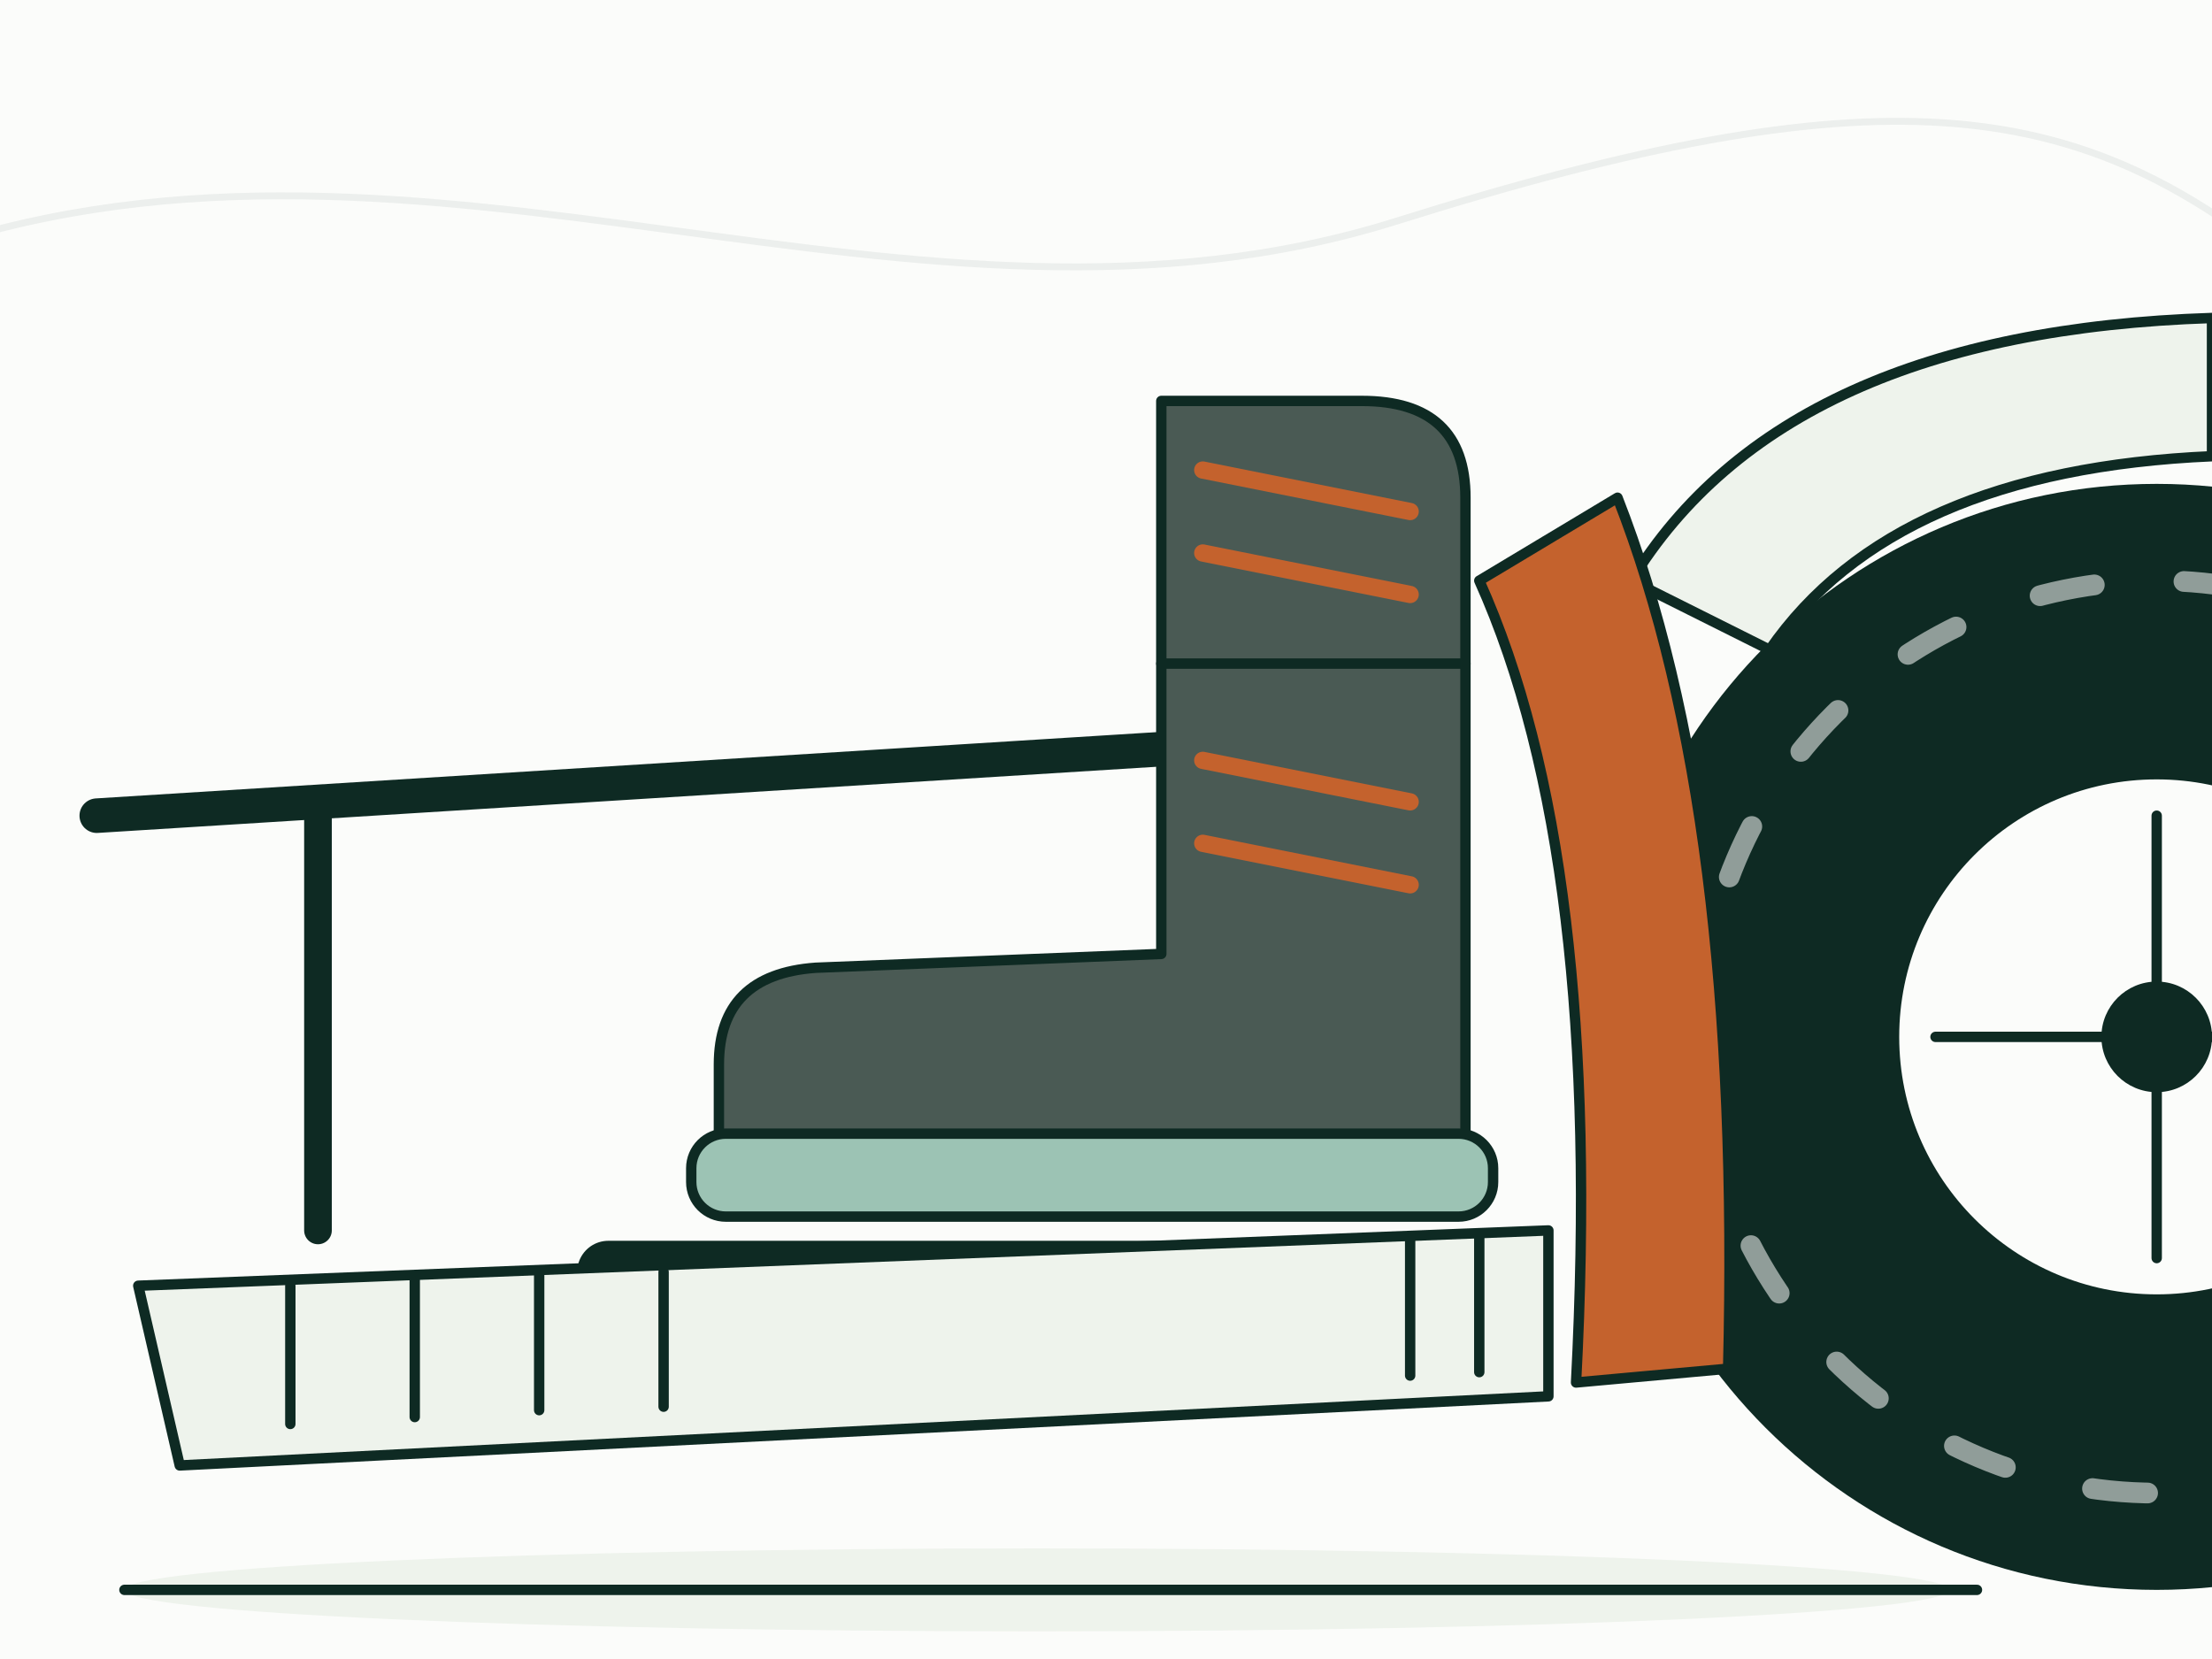
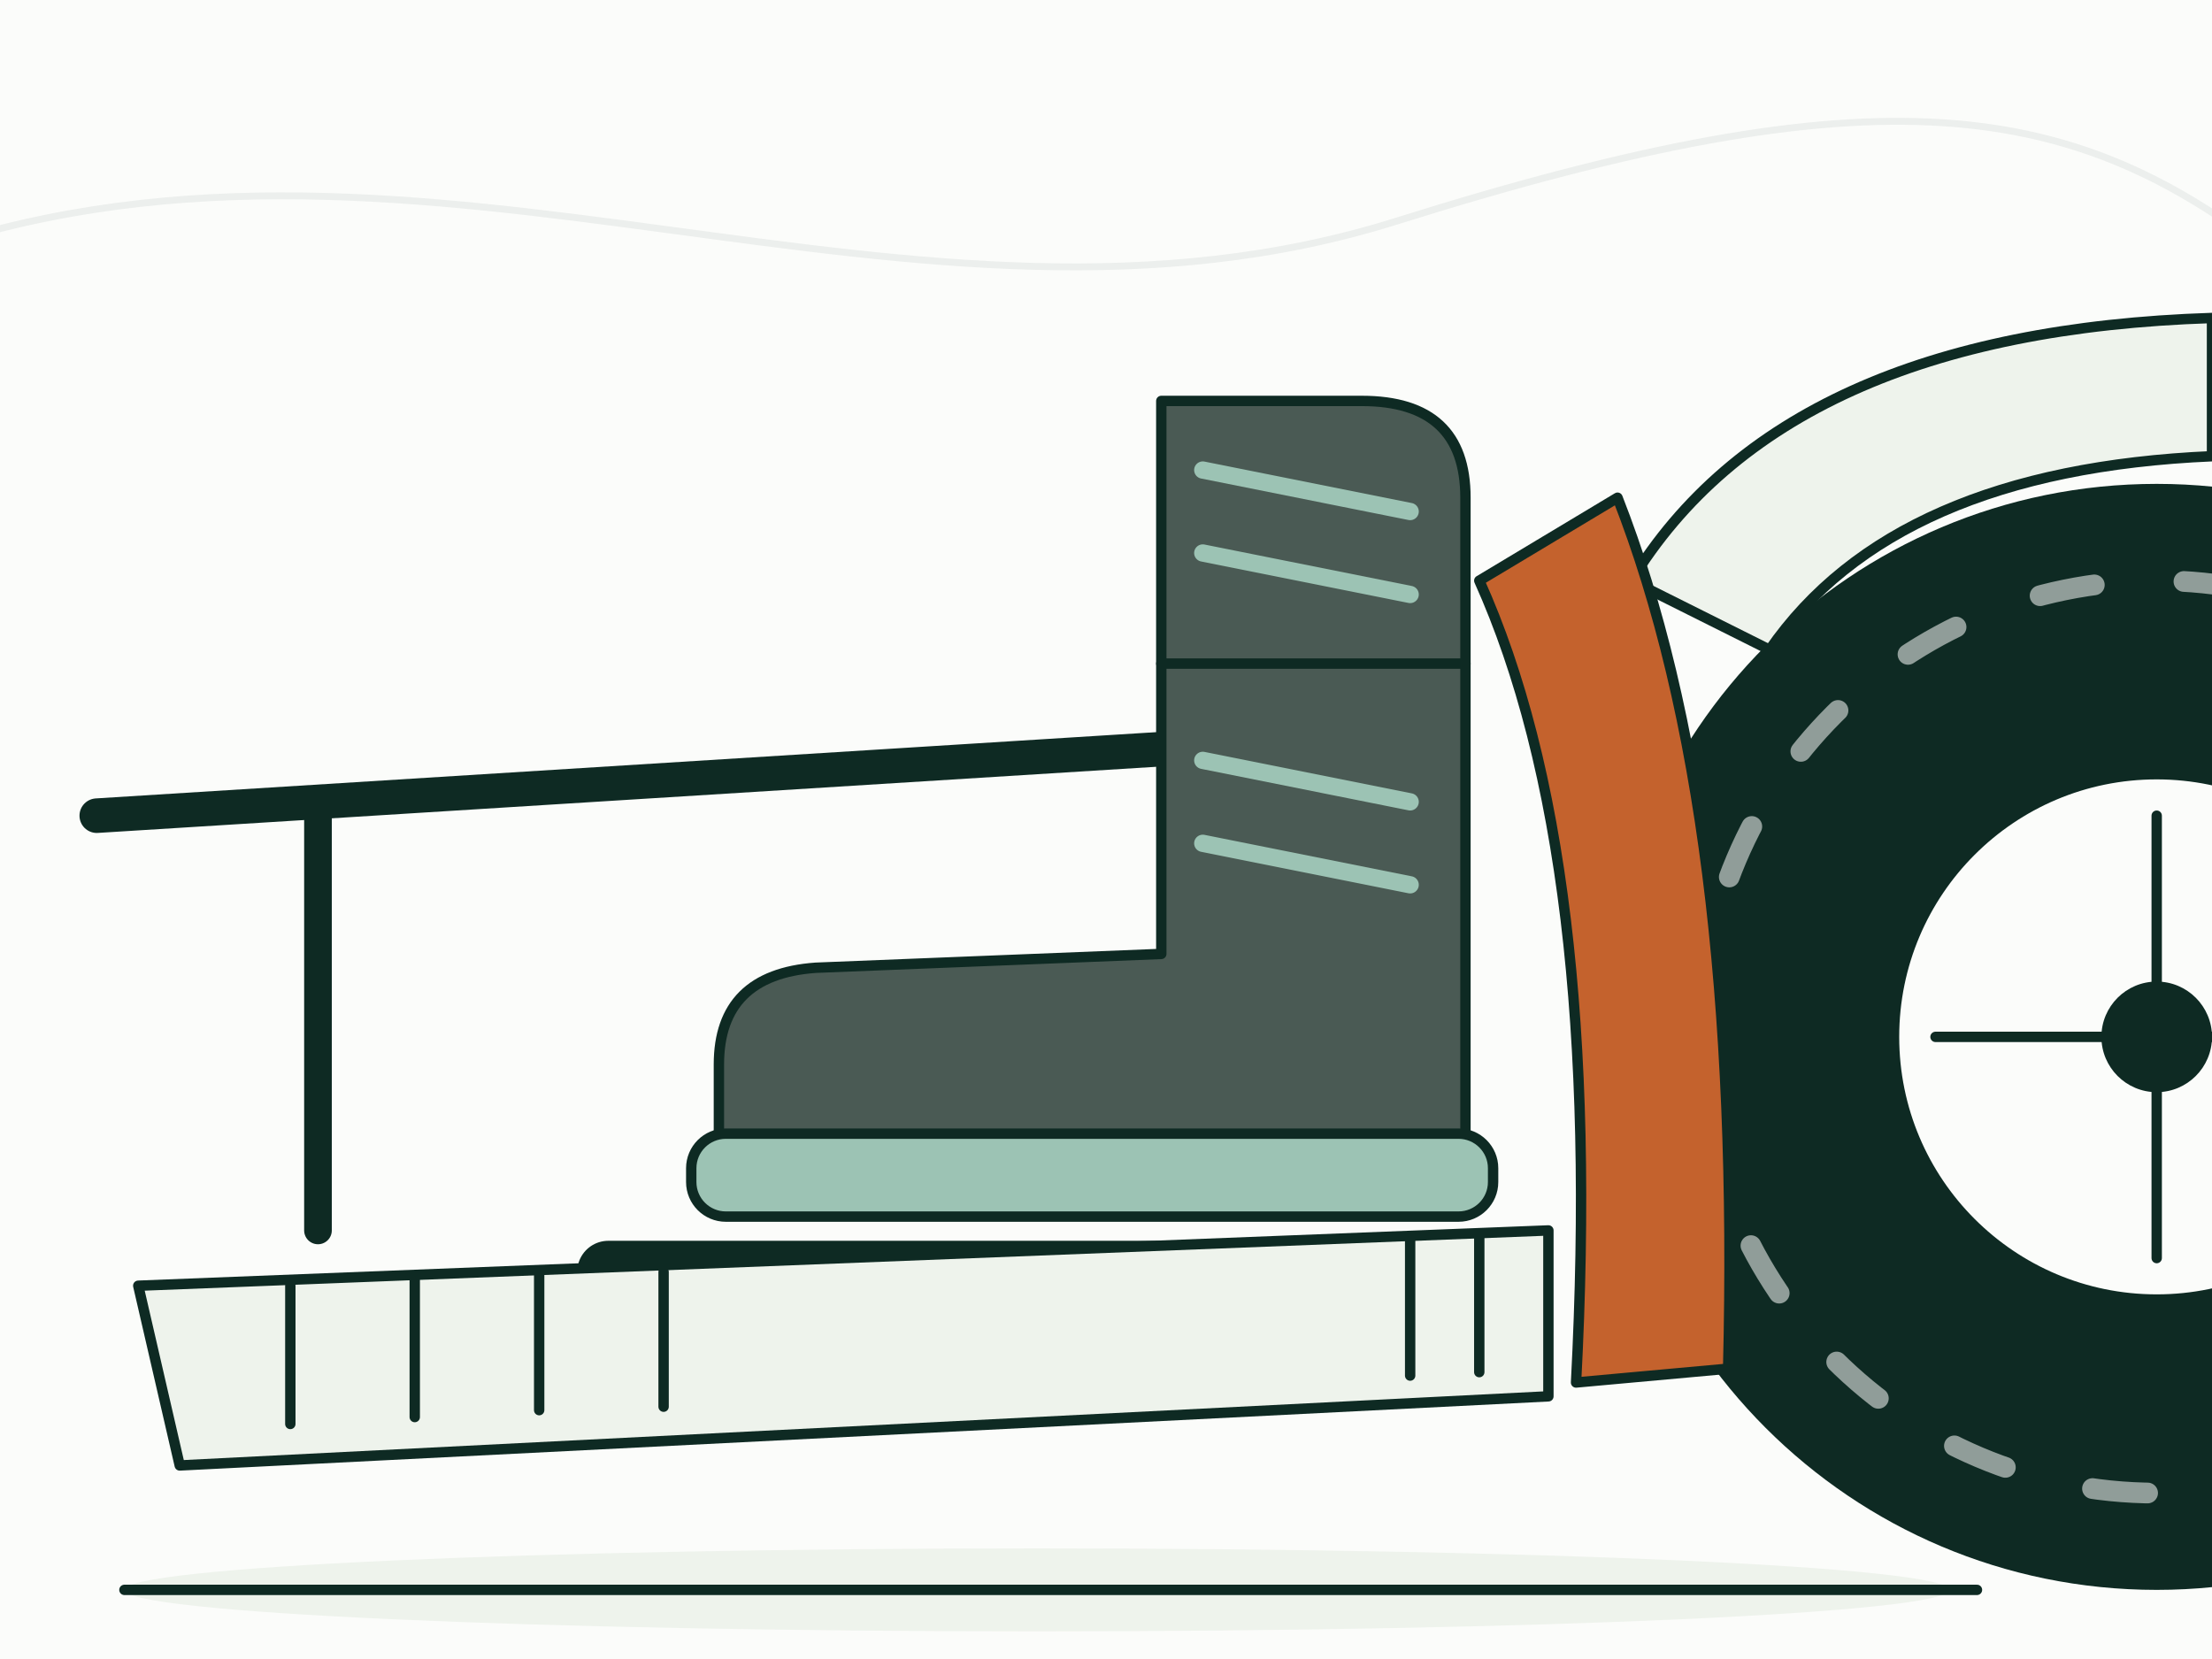
<svg xmlns="http://www.w3.org/2000/svg" viewBox="0 0 320 240" role="img">
  <rect width="320" height="240" fill="#FBFCFA" />
  <g fill="none" stroke="#0E2A23" stroke-opacity="0.06" stroke-width="1">
    <path d="M-10 36 C 62 12, 132 54, 202 32 S 300 14, 330 38" />
  </g>
  <g stroke-linecap="round" stroke-linejoin="round">
    <circle cx="312" cy="150" r="80" fill="#0E2A23" />
    <circle cx="312" cy="150" r="66" fill="none" stroke="#FBFCFA" stroke-width="3" stroke-dasharray="8 13" opacity="0.55" />
    <circle cx="312" cy="150" r="38" fill="#FBFCFA" stroke="#0E2A23" stroke-width="1.5" />
    <path d="M312 118 V182 M280 150 H320" stroke="#0E2A23" stroke-width="1.5" />
    <circle cx="312" cy="150" r="8" fill="#0E2A23" />
    <path d="M236 84 Q258 48, 320 46 L320 66 Q274 68, 256 94 Z" fill="#EEF3EC" stroke="#0E2A23" stroke-width="1.5" />
    <path d="M14 118 L206 106" stroke="#0E2A23" stroke-width="5" />
    <path d="M46 118 V178 M178 111 V172" stroke="#0E2A23" stroke-width="4" />
    <path d="M212 166 V72 Q212 58, 197 58 H168 V138 L118 140 Q104 141, 104 154 V166 Z" fill="#4A5A54" stroke="#0E2A23" stroke-width="1.5" />
    <path d="M168 96 H212" stroke="#0E2A23" stroke-width="1.5" fill="none" />
-     <path d="M174 68 L204 74 M174 80 L204 86 M174 110 L204 116 M174 122 L204 128" stroke="#C4622D" stroke-width="2.5" fill="none" />
+     <path d="M174 68 L204 74 M174 80 L204 86 M174 110 L204 116 M174 122 L204 128" stroke="#9CC3B4" stroke-width="2.5" fill="none" />
    <rect x="100" y="164" width="116" height="12" rx="5" fill="#9CC3B4" stroke="#0E2A23" stroke-width="1.5" />
    <path d="M88 184 H212" stroke="#0E2A23" stroke-width="9" />
    <path d="M196 184 L200 200" stroke="#0E2A23" stroke-width="4" />
    <path d="M20 186 L224 178 L224 202 L26 212 Z" fill="#EEF3EC" stroke="#0E2A23" stroke-width="1.5" />
    <path d="M42 186 V206 M60 185 V205 M78 184.5 V204 M96 184 V203.5              M204 179 V199 M214 178.5 V198.5" stroke="#0E2A23" stroke-width="1.5" />
    <ellipse cx="150" cy="230" rx="132" ry="6" fill="#EEF3EC" />
    <path d="M18 230 H286" stroke="#0E2A23" stroke-width="1.5" />
  </g>
  <path d="M234 72 Q252 118, 250 198 L228 200 Q232 124, 214 84 Z" fill="#C4622D" stroke="#0E2A23" stroke-width="1.5" stroke-linejoin="round" />
</svg>
